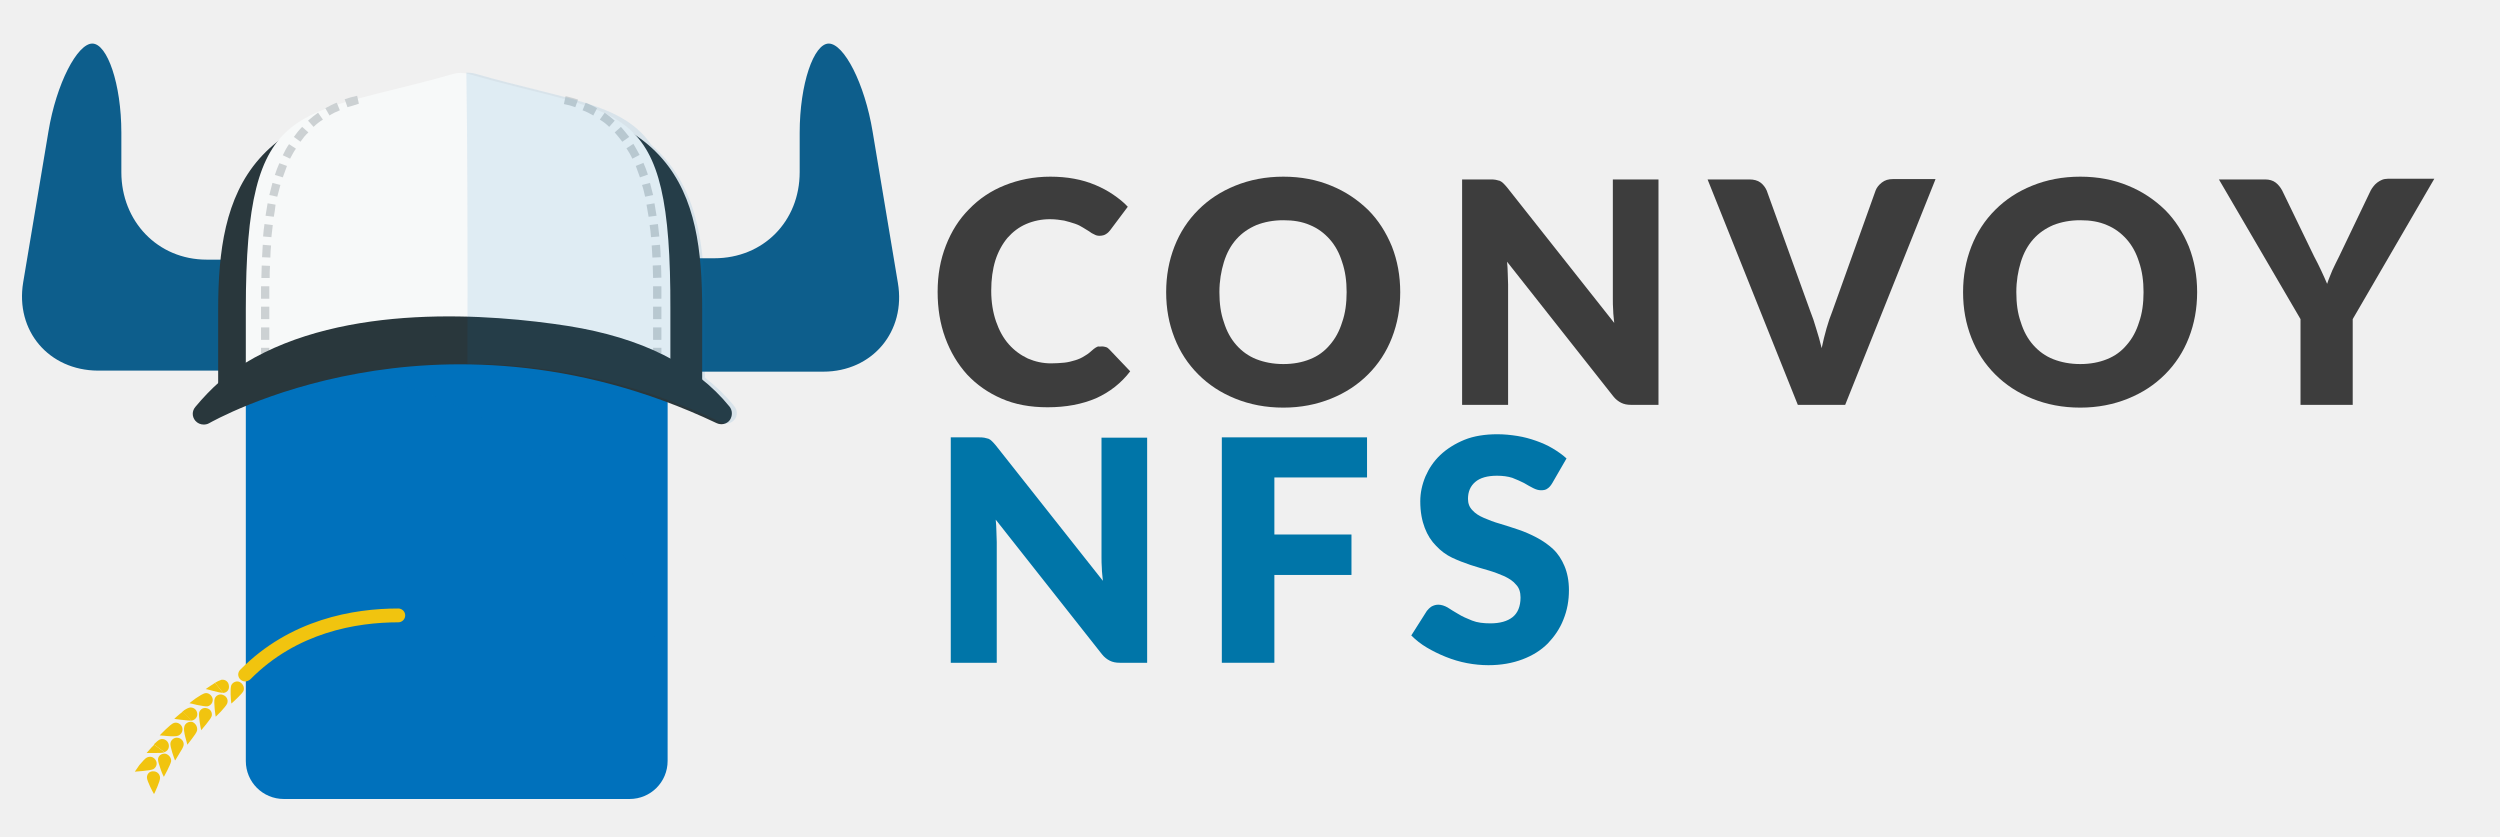
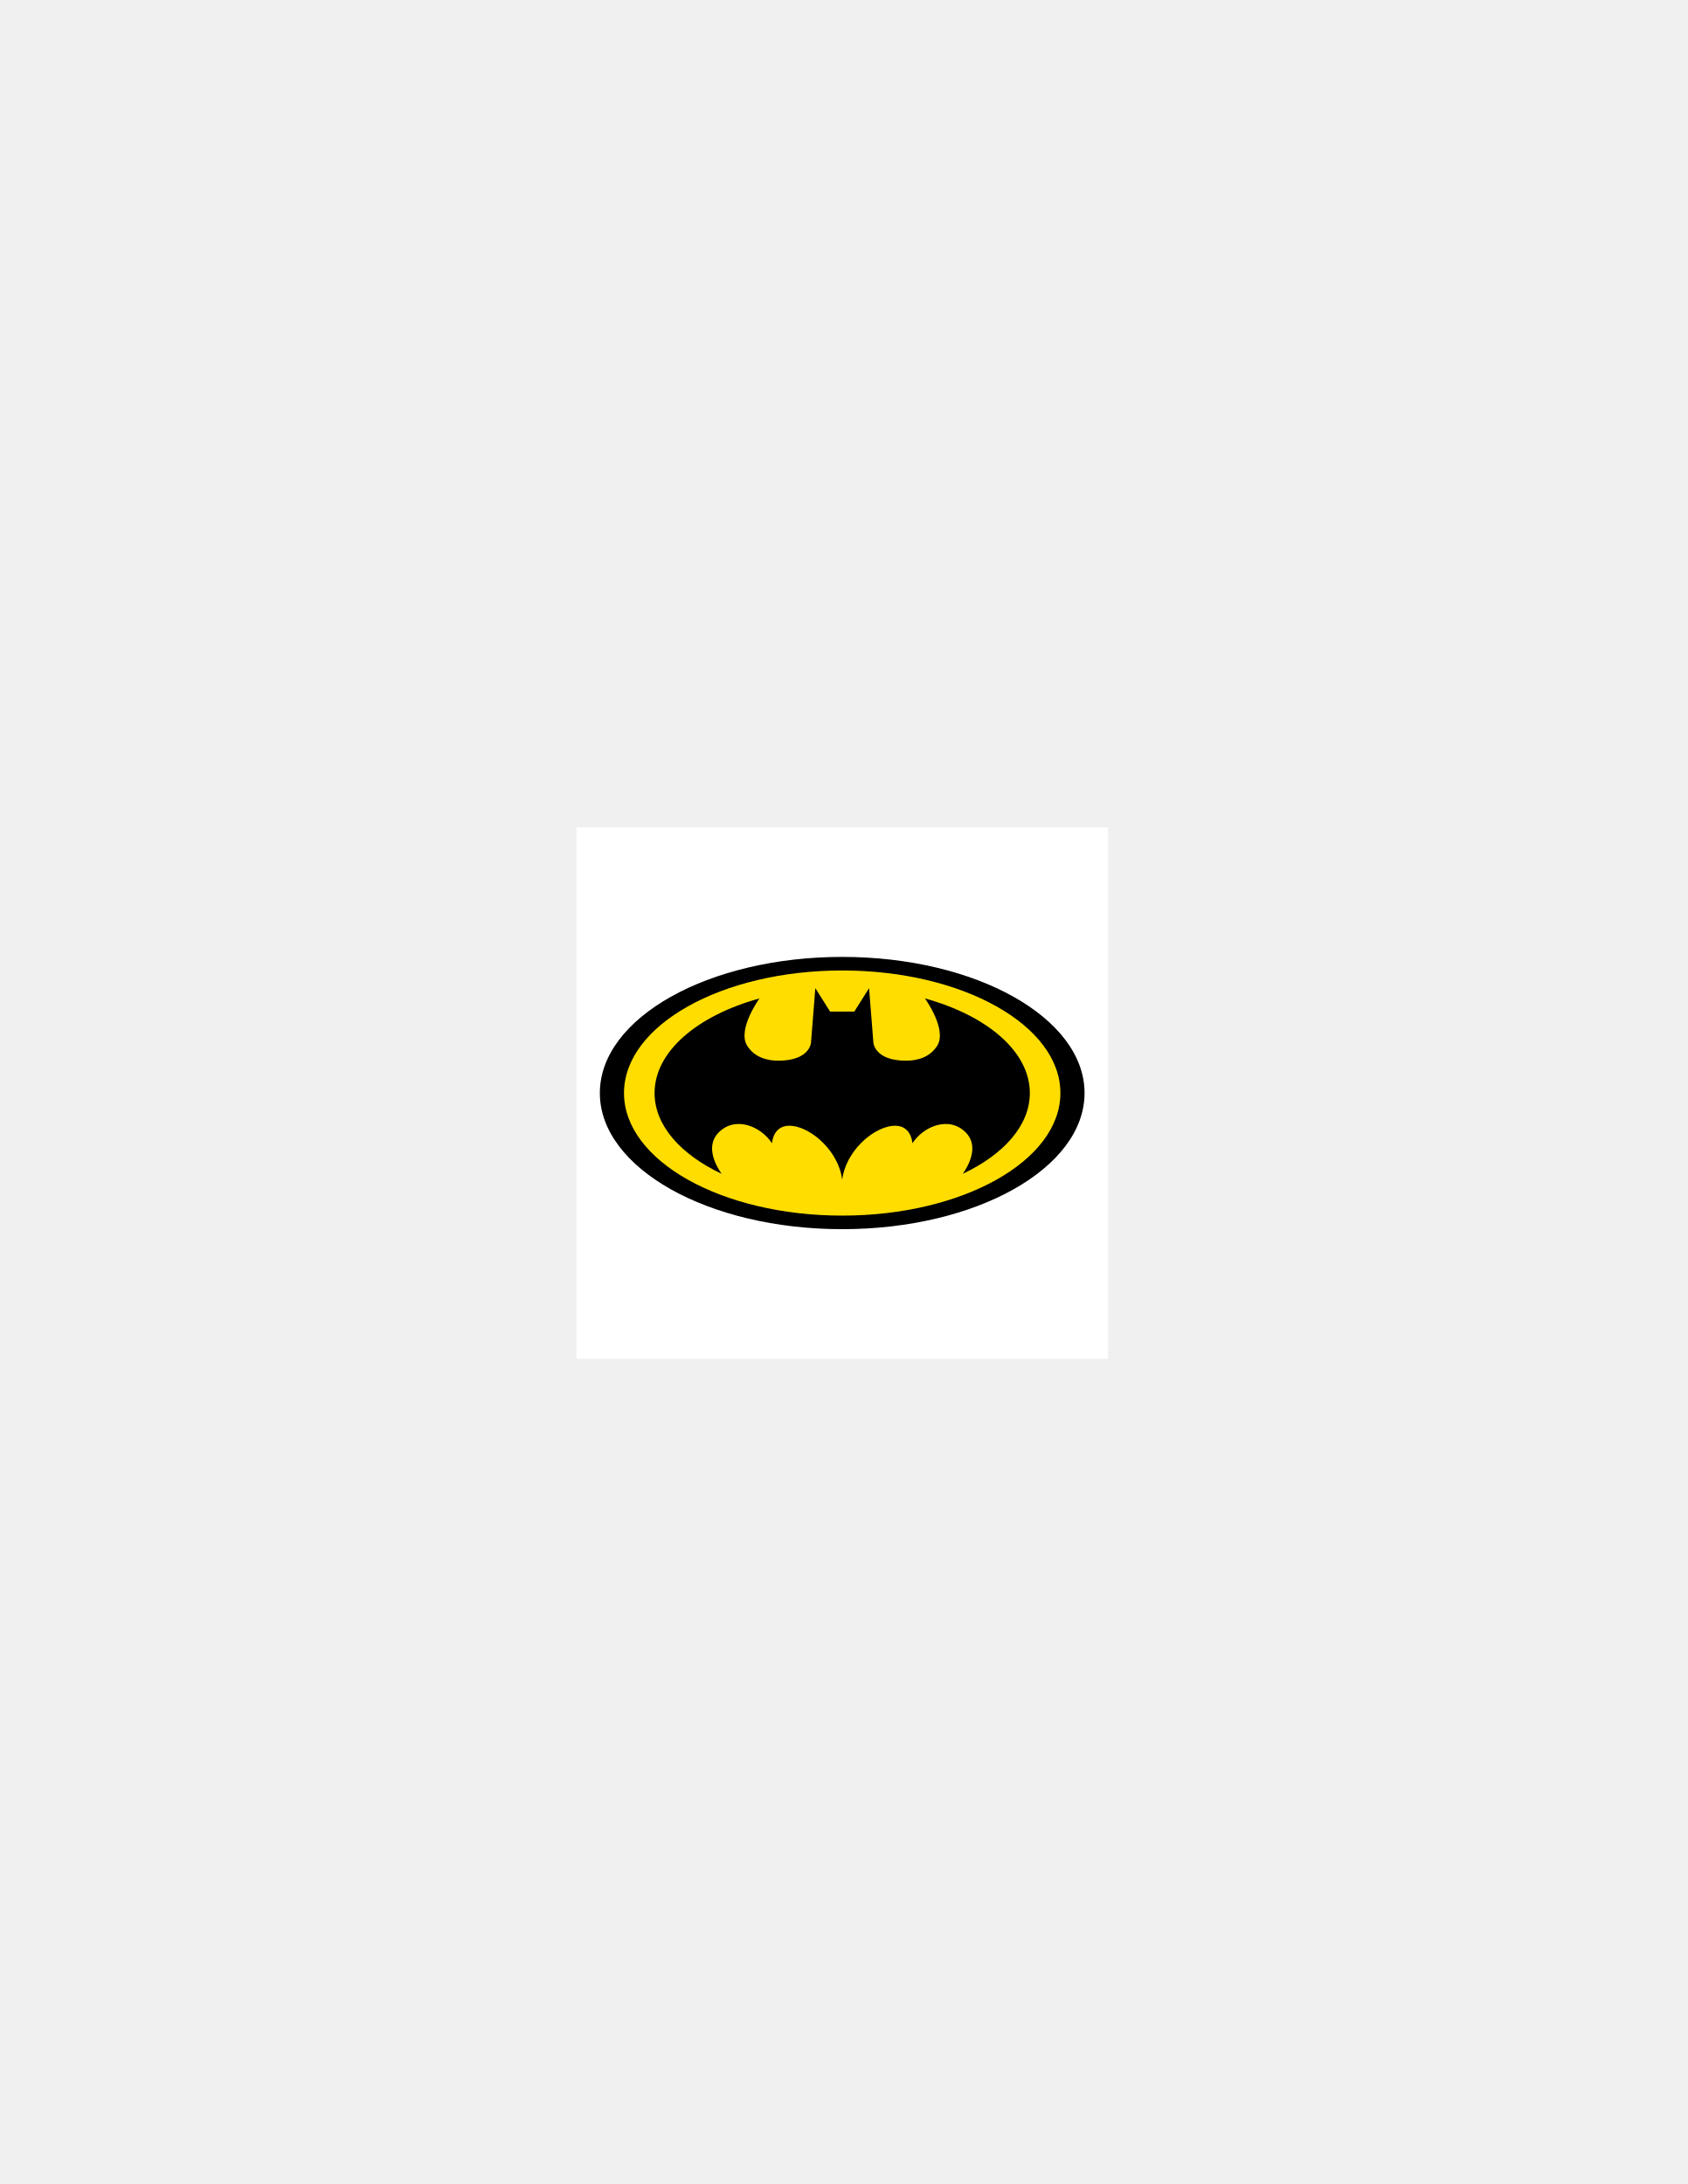
- <svg xmlns="http://www.w3.org/2000/svg" version="1.1" id="Layer_1" x="0px" y="0px" viewBox="0 0 723.1 241.9" style="enable-background:new 0 0 723.1 241.9;" xml:space="preserve">
-   <style type="text/css">
- 	.st0{fill:#FFFFFF;stroke:#3D3D3D;stroke-width:10;stroke-miterlimit:10;}
- 	.st1{fill:#FFFFFF;stroke:#E6E6E6;stroke-width:10;stroke-miterlimit:10;}
- 	.st2{fill:none;stroke:#E6E6E6;stroke-width:10;stroke-miterlimit:10;}
- 	.st3{fill:#3D3D3D;}
- 	.st4{fill:#FFFFFF;}
- 	.st5{fill:#F7C94A;}
- 	.st6{fill:#313131;}
- 	.st7{fill:#0D5E8C;}
- 	.st8{fill:#0071BC;}
- 	.st9{fill:none;stroke:#8B8B8B;stroke-width:6;stroke-miterlimit:10;stroke-dasharray:15,20,15,20,15,20;}
- 	.st10{fill:url(#SVGID_1_);}
- 	.st11{fill:#0075A8;}
- 	.st12{fill:none;stroke:#3D3D3D;stroke-width:10;stroke-miterlimit:10;}
- 	.st13{fill:none;stroke:#3D3D3D;stroke-width:5;stroke-miterlimit:10;stroke-dasharray:10,7,10,7,10,7;}
- 	.st14{fill:none;stroke:#F1C40F;stroke-width:6;stroke-miterlimit:10;stroke-dasharray:15,20,15,20,15,20;}
- 	.st15{fill:#29373C;}
- 	.st16{fill:#F7F9F9;}
- 	.st17{fill:#CCD1D3;}
- 	.st18{opacity:0.1;fill:#0071BC;}
- 	.st19{fill:none;stroke:#F1C40F;stroke-width:4;stroke-linecap:round;stroke-miterlimit:10;}
- 	.st20{fill:#F1C40F;}
- 	.st21{fill:none;stroke:#CCD1D3;stroke-width:2;stroke-miterlimit:10;stroke-dasharray:3,2,3,2,3,2;}
- 	.st22{fill:#CCCCCC;}
- 	.st23{fill:none;stroke:#CE242B;stroke-width:5;stroke-miterlimit:10;}
- 	.st24{fill:none;stroke:#CE242B;stroke-width:10;stroke-miterlimit:10;}
- 	.st25{fill:none;}
- 	.st26{fill:url(#SVGID_2_);}
- 	.st27{fill:url(#SVGID_3_);}
- 	.st28{fill:url(#SVGID_4_);}
- 	.st29{fill:url(#SVGID_5_);}
- 	.st30{fill:url(#SVGID_6_);}
- 	.st31{fill:url(#SVGID_7_);}
- 	.st32{fill:url(#SVGID_8_);}
- 	.st33{fill:url(#SVGID_9_);}
- 	.st34{fill:url(#SVGID_10_);}
- 	.st35{fill:url(#SVGID_11_);}
- 	.st36{fill:url(#SVGID_12_);}
- 	.st37{fill:url(#SVGID_13_);}
- 	.st38{fill:url(#SVGID_14_);}
- 	.st39{fill:url(#SVGID_15_);}
- 	.st40{fill:url(#SVGID_16_);}
- 	.st41{fill:url(#SVGID_17_);}
- 	.st42{fill:url(#SVGID_18_);}
- 	.st43{fill:url(#SVGID_19_);}
- 	.st44{fill:url(#SVGID_20_);}
- 	.st45{fill:url(#SVGID_21_);}
- 	.st46{fill:url(#SVGID_22_);}
- 	.st47{fill:url(#SVGID_23_);}
- 	.st48{fill:url(#SVGID_24_);}
- 	.st49{fill:url(#SVGID_25_);}
- 	.st50{fill:url(#SVGID_26_);}
- 	.st51{fill:none;stroke:#3D3D3D;stroke-width:7;stroke-miterlimit:10;}
- 	.st52{fill:url(#);stroke:#3D3D3D;stroke-width:7;stroke-miterlimit:10;}
- 	.st53{fill:#FFFFFF;stroke:#3D3D3D;stroke-width:7;stroke-miterlimit:10;}
- 	.st54{fill:#FFFFFF;stroke:#3D3D3D;stroke-width:5;stroke-miterlimit:10;}
- 	.st55{opacity:0.3;}
- 	.st56{fill:#8B8B8B;}
- 	.st57{fill:#FFFFFF;stroke:#3D3D3D;stroke-width:2;stroke-miterlimit:10;}
- 	.st58{fill:#2ECC71;}
- 	.st59{fill:none;stroke:#CCD1D3;stroke-miterlimit:10;stroke-dasharray:2,1,2,1,2,1;}
- 	.st60{fill:#A3ABAF;}
- 	.st61{fill:#3498DB;}
- 	.st62{fill:#2980B9;}
- 	.st63{fill:#E67E22;}
- 	.st64{fill:#D35401;}
- 	.st65{fill:#E49701;}
- 	.st66{fill:#EADF5A;}
- 	.st67{fill:#D7C320;}
- 	.st68{fill:#34495E;}
- 	.st69{fill:#2C3E50;}
- 	.st70{fill:#2B2B2B;}
- 	.st71{fill:#262626;}
- 	.st72{fill:#3A6F81;}
- 	.st73{fill:#356272;}
- 	.st74{fill:#00558B;}
- 	.st75{fill:#27AE60;}
- 	.st76{fill:#A5C63B;}
- 	.st77{fill:#8EB021;}
- 	.st78{fill:#ECF0F1;}
- 	.st79{fill:#BDC3C7;}
- 	.st80{fill:#95A5A6;}
- 	.st81{fill:#7F8C8D;}
- 	.st82{fill:#E74C3C;}
- 	.st83{fill:#C0392B;}
- 	.st84{fill:#F15354;}
- 	.st85{fill:#EA3738;}
- 	.st86{fill:#78C9CF;}
- 	.st87{fill:#389EA8;}
- 	.st88{fill:#2D8490;}
- 	.st89{fill:#1A6470;}
- 	.st90{fill:#21364A;}
- 	.st91{fill:#040B15;}
- 	.st92{fill:#99A3A8;}
- 	.st93{fill:#66767C;}
- 	.st94{fill:#334851;}
- 	.st95{fill:#5C686F;}
- 	.st96{fill:#0A141A;}
- 	.st97{fill:none;stroke:#F1C40F;stroke-width:2;stroke-miterlimit:10;}
- 	.st98{fill:none;stroke:#D35401;stroke-width:5;stroke-linecap:round;stroke-linejoin:round;stroke-miterlimit:10;}
- 	.st99{fill:#E6E6E6;}
- 	.st100{fill:#006BB7;}
- 	.st101{fill:#E5F1F8;}
- 	.st102{fill:#0C5988;}
- 	.st103{fill:#25343A;}
- 	.st104{fill:#DEEBF2;}
- 	.st105{fill:#B7C5CD;}
- </style>
+ <svg xmlns="http://www.w3.org/2000/svg" version="1.1" id="Layer_1" x="0px" y="0px" width="612px" height="792px" viewBox="0 0 612 792" enable-background="new 0 0 612 792" xml:space="preserve">
  <g>
-     <path class="st3" d="M318.8,100.2c0.4,0,0.7,0.1,1.1,0.2c0.4,0.1,0.7,0.4,1,0.7l6,6.3c-2.6,3.4-5.9,6-9.9,7.8   c-4,1.7-8.6,2.6-14,2.6c-5,0-9.4-0.8-13.3-2.5c-3.9-1.7-7.2-4-10-7c-2.7-3-4.8-6.5-6.3-10.6s-2.2-8.5-2.2-13.3   c0-4.9,0.8-9.3,2.4-13.4c1.6-4.1,3.8-7.6,6.7-10.5c2.9-3,6.3-5.3,10.3-6.9c4-1.6,8.4-2.5,13.2-2.5c2.4,0,4.8,0.2,6.9,0.6   c2.2,0.4,4.2,1,6.1,1.8c1.9,0.8,3.6,1.7,5.2,2.8c1.6,1.1,3,2.2,4.2,3.5l-5.1,6.8c-0.3,0.4-0.7,0.8-1.2,1.1   c-0.4,0.3-1.1,0.5-1.9,0.5c-0.5,0-1-0.1-1.5-0.4c-0.5-0.2-1-0.5-1.5-0.9c-0.5-0.3-1.1-0.7-1.8-1.1c-0.6-0.4-1.4-0.8-2.3-1.1   c-0.9-0.3-1.9-0.6-3.1-0.9c-1.2-0.2-2.6-0.4-4.1-0.4c-2.5,0-4.8,0.5-6.9,1.4c-2.1,0.9-3.9,2.3-5.4,4c-1.5,1.8-2.7,4-3.5,6.5   c-0.8,2.6-1.2,5.5-1.2,8.8c0,3.3,0.5,6.3,1.4,8.9c0.9,2.6,2.1,4.8,3.7,6.6c1.6,1.8,3.4,3.1,5.5,4.1c2.1,0.9,4.3,1.4,6.7,1.4   c1.4,0,2.6-0.1,3.8-0.2c1.1-0.1,2.2-0.4,3.2-0.7c1-0.3,1.9-0.7,2.8-1.3c0.9-0.5,1.7-1.2,2.6-2c0.4-0.3,0.7-0.5,1.2-0.7   C318,100.3,318.4,100.2,318.8,100.2z" />
-     <path class="st3" d="M405,84.5c0,4.7-0.8,9.1-2.4,13.2c-1.6,4.1-3.9,7.6-6.9,10.6s-6.5,5.3-10.7,7s-8.8,2.6-13.8,2.6   c-5.1,0-9.7-0.9-13.9-2.6c-4.2-1.7-7.7-4-10.7-7c-3-3-5.3-6.5-6.9-10.6c-1.6-4.1-2.4-8.4-2.4-13.2c0-4.7,0.8-9.1,2.4-13.2   c1.6-4.1,3.9-7.6,6.9-10.6c3-3,6.5-5.3,10.7-7c4.2-1.7,8.8-2.6,13.9-2.6c5.1,0,9.7,0.9,13.8,2.6c4.2,1.7,7.7,4.1,10.7,7   c3,3,5.2,6.5,6.9,10.6C404.2,75.4,405,79.8,405,84.5z M389.5,84.5c0-3.2-0.4-6.1-1.3-8.7c-0.8-2.6-2-4.8-3.6-6.6   c-1.6-1.8-3.5-3.2-5.7-4.1c-2.3-1-4.8-1.4-7.7-1.4c-2.9,0-5.5,0.5-7.8,1.4c-2.3,1-4.2,2.3-5.8,4.1c-1.6,1.8-2.8,4-3.6,6.6   c-0.8,2.6-1.3,5.5-1.3,8.7c0,3.3,0.4,6.2,1.3,8.7c0.8,2.6,2,4.8,3.6,6.6c1.6,1.8,3.5,3.2,5.8,4.1c2.3,0.9,4.9,1.4,7.8,1.4   c2.9,0,5.5-0.5,7.7-1.4c2.3-0.9,4.2-2.3,5.7-4.1c1.6-1.8,2.8-4,3.6-6.6C389.1,90.7,389.5,87.7,389.5,84.5z" />
-     <path class="st3" d="M479.7,51.9v65.2h-7.9c-1.2,0-2.1-0.2-2.9-0.6c-0.8-0.4-1.6-1-2.3-1.9l-30.7-38.9c0.1,1.2,0.2,2.3,0.2,3.4   c0,1.1,0.1,2.1,0.1,3.1v34.9h-13.3V51.9h8c0.7,0,1.2,0,1.7,0.1c0.4,0.1,0.9,0.2,1.2,0.3c0.4,0.2,0.7,0.4,1,0.7   c0.3,0.3,0.7,0.7,1.1,1.2l31,39.2c-0.1-1.3-0.3-2.5-0.3-3.6c-0.1-1.2-0.1-2.3-0.1-3.3V51.9H479.7z" />
-     <path class="st3" d="M559.8,51.9l-26.1,65.2H520l-26.1-65.2H506c1.3,0,2.4,0.3,3.2,0.9s1.4,1.4,1.8,2.3l12.6,34.9   c0.6,1.5,1.2,3.2,1.7,5c0.6,1.8,1.1,3.7,1.6,5.7c0.4-2,0.9-3.9,1.4-5.7c0.5-1.8,1.1-3.5,1.7-5l12.5-34.9c0.3-0.8,0.9-1.6,1.8-2.3   c0.9-0.7,1.9-1,3.2-1H559.8z" />
-     <path class="st3" d="M635.5,84.5c0,4.7-0.8,9.1-2.4,13.2c-1.6,4.1-3.9,7.6-6.9,10.6c-3,3-6.5,5.3-10.7,7s-8.8,2.6-13.8,2.6   c-5.1,0-9.7-0.9-13.9-2.6c-4.2-1.7-7.7-4-10.7-7c-3-3-5.3-6.5-6.9-10.6c-1.6-4.1-2.4-8.4-2.4-13.2c0-4.7,0.8-9.1,2.4-13.2   c1.6-4.1,3.9-7.6,6.9-10.6c3-3,6.5-5.3,10.7-7c4.2-1.7,8.8-2.6,13.9-2.6c5.1,0,9.7,0.9,13.8,2.6c4.2,1.7,7.7,4.1,10.7,7   c3,3,5.2,6.5,6.9,10.6C634.7,75.4,635.5,79.8,635.5,84.5z M620,84.5c0-3.2-0.4-6.1-1.3-8.7c-0.8-2.6-2-4.8-3.6-6.6   c-1.6-1.8-3.5-3.2-5.7-4.1c-2.3-1-4.8-1.4-7.7-1.4c-2.9,0-5.5,0.5-7.8,1.4c-2.3,1-4.2,2.3-5.8,4.1c-1.6,1.8-2.8,4-3.6,6.6   c-0.8,2.6-1.3,5.5-1.3,8.7c0,3.3,0.4,6.2,1.3,8.7c0.8,2.6,2,4.8,3.6,6.6c1.6,1.8,3.5,3.2,5.8,4.1c2.3,0.9,4.9,1.4,7.8,1.4   c2.9,0,5.5-0.5,7.7-1.4c2.3-0.9,4.2-2.3,5.7-4.1c1.6-1.8,2.8-4,3.6-6.6C619.6,90.7,620,87.7,620,84.5z" />
-     <path class="st3" d="M680.5,92.3v24.8h-15.1V92.3l-23.6-40.4h13.3c1.3,0,2.3,0.3,3.1,0.9c0.8,0.6,1.4,1.4,1.9,2.3l9.2,19   c0.8,1.5,1.5,2.9,2.1,4.2c0.6,1.3,1.2,2.6,1.7,3.8c0.4-1.3,1-2.6,1.5-3.9c0.6-1.3,1.3-2.7,2-4.1l9.1-19c0.2-0.4,0.5-0.8,0.8-1.2   c0.3-0.4,0.6-0.7,1.1-1.1c0.4-0.3,0.9-0.6,1.4-0.8c0.5-0.2,1.1-0.3,1.7-0.3h13.4L680.5,92.3z" />
-     <path class="st11" d="M331.8,126.5v65.2h-7.9c-1.2,0-2.1-0.2-2.9-0.6c-0.8-0.4-1.6-1-2.3-1.9l-30.7-38.9c0.1,1.2,0.2,2.3,0.2,3.4   c0,1.1,0.1,2.1,0.1,3.1v34.9h-13.3v-65.2h8c0.7,0,1.2,0,1.7,0.1c0.4,0.1,0.9,0.2,1.2,0.3s0.7,0.4,1,0.7c0.3,0.3,0.7,0.7,1.1,1.2   l31,39.2c-0.1-1.3-0.3-2.5-0.3-3.6c-0.1-1.2-0.1-2.3-0.1-3.3v-34.5H331.8z" />
-     <path class="st11" d="M368.6,138.1v16.5h22.3v11.7h-22.3v25.4h-15.2v-65.2h42v11.6H368.6z" />
-     <path class="st11" d="M449,139.7c-0.4,0.7-0.9,1.3-1.4,1.6c-0.5,0.4-1.1,0.5-1.9,0.5c-0.7,0-1.4-0.2-2.2-0.6   c-0.8-0.4-1.7-0.9-2.7-1.5c-1-0.5-2.1-1-3.4-1.5c-1.3-0.4-2.7-0.6-4.4-0.6c-2.8,0-4.9,0.6-6.3,1.8c-1.4,1.2-2.1,2.8-2.1,4.9   c0,1.3,0.4,2.4,1.3,3.3c0.8,0.9,1.9,1.6,3.3,2.2c1.4,0.6,2.9,1.2,4.7,1.7c1.7,0.5,3.5,1.1,5.3,1.7c1.8,0.6,3.6,1.4,5.3,2.3   c1.7,0.9,3.3,2,4.7,3.3c1.4,1.3,2.5,3,3.3,4.9c0.8,1.9,1.3,4.2,1.3,7c0,3-0.5,5.8-1.6,8.5c-1,2.6-2.6,4.9-4.5,6.9   c-2,2-4.4,3.5-7.3,4.6c-2.9,1.1-6.2,1.7-9.9,1.7c-2,0-4.1-0.2-6.2-0.6c-2.1-0.4-4.1-1-6.1-1.8c-2-0.8-3.8-1.7-5.5-2.7   c-1.7-1-3.2-2.2-4.5-3.5l4.5-7.1c0.4-0.5,0.8-0.9,1.4-1.3c0.6-0.3,1.2-0.5,1.9-0.5c0.9,0,1.8,0.3,2.7,0.8c0.9,0.6,1.9,1.2,3.1,1.9   c1.1,0.7,2.5,1.3,4,1.9c1.5,0.6,3.3,0.8,5.3,0.8c2.7,0,4.9-0.6,6.4-1.8c1.5-1.2,2.3-3.1,2.3-5.7c0-1.5-0.4-2.8-1.3-3.7   c-0.8-1-1.9-1.7-3.3-2.4c-1.4-0.6-2.9-1.2-4.6-1.7c-1.7-0.5-3.5-1-5.3-1.6c-1.8-0.6-3.6-1.3-5.3-2.1c-1.7-0.8-3.3-2-4.6-3.4   c-1.4-1.4-2.5-3.1-3.3-5.2c-0.8-2.1-1.3-4.6-1.3-7.7c0-2.4,0.5-4.8,1.5-7.2c1-2.3,2.4-4.4,4.3-6.2c1.9-1.8,4.3-3.3,7-4.4   s6-1.6,9.5-1.6c2,0,3.9,0.2,5.8,0.5c1.9,0.3,3.7,0.8,5.4,1.4c1.7,0.6,3.3,1.3,4.8,2.2c1.5,0.9,2.8,1.8,4,2.9L449,139.7z" />
-   </g>
-   <g>
-     <g>
-       <path class="st7" d="M259.7,81.8l-7.3-43.7c-2.3-14-8.3-25.5-12.7-25.5c-4.3,0-8.4,11.6-8.4,25.8v11.4c0,14.2-10.5,24.9-24.7,24.9    h-11.4c-0.8,0-1.9,1-4.5,1v31.4c2.6,0,3.7,0.4,4.5,0.4h42.9C252.4,107.5,262.1,95.8,259.7,81.8z" />
-     </g>
-     <g>
-       <path class="st7" d="M6.7,81.7L14,38.1c2.3-14,8.4-25.5,12.7-25.5s8.4,11.6,8.4,25.8v11.4c0,14.2,10.5,25.3,24.7,25.3h11.4    c0.8,0,1.9,0.5,2.9,0.6v31.4c-1,0-2.1,0.1-2.9,0.1H28.3C14.1,107.1,4.4,95.7,6.7,81.7z" />
-     </g>
-     <path class="st8" d="M193.1,220.1c0,6.1-4.9,11-11,11h-100c-6.1,0-11-4.9-11-11v-165c0-6.1,4.9-11,11-11h100c6.1,0,11,4.9,11,11   V220.1z" />
-     <g>
-       <path class="st15" d="M76.2,106.8c26.2-15.9,64.7-12.8,85.3-9.6c19,3,31.6,9.9,41.6,20.7V89.6c0-34.1-7.3-61.7-70-61.7    c-61.7,0-70,27.6-70,61.7v28.5C66.1,113.6,71.2,109.8,76.2,106.8z" />
-     </g>
-     <path class="st16" d="M135.5,21.4c-1.3-0.4-3.2-0.4-4.5,0c-45.2,13-59.9,5.9-59.9,68.1v20.5c0-0.5,1.5-1.1,2.3-1.6l-1.1,1.6   c16.6-12.2,41-14.9,60.7-15.4c19.7,0.5,44.2,3.2,60.7,15.4l-1.6-1.6c0.8,0.5,1.8,1,1.8,1.6V89.6C194.1,27.4,180.7,34.4,135.5,21.4z   " />
-     <path class="st17" d="M191.3,102.3h-2.4v-1.7h2.4V102.3z M191.3,98.3h-2.4v-3.6h2.4V98.3z M191.3,92.3h-2.4l0-3.6h2.4L191.3,92.3z    M188.9,86.4c0-1.2,0-2.4,0-3.6l2.4,0c0,1.2,0,2.4,0,3.6L188.9,86.4z M188.9,80.4c0-1.2-0.1-2.4-0.1-3.6l2.4-0.1   c0,1.2,0.1,2.4,0.1,3.6L188.9,80.4z M188.7,74.5c-0.1-1.2-0.1-2.4-0.2-3.5l2.4-0.2c0.1,1.2,0.2,2.4,0.2,3.6L188.7,74.5z    M188.3,68.6c-0.1-1.2-0.2-2.4-0.4-3.5l2.4-0.3c0.1,1.2,0.3,2.4,0.4,3.6L188.3,68.6z M187.6,62.7c-0.2-1.2-0.4-2.3-0.6-3.5l2.3-0.4   c0.2,1.2,0.4,2.4,0.6,3.6L187.6,62.7z M186.6,56.9c-0.3-1.2-0.5-2.3-0.9-3.4l2.3-0.6c0.3,1.1,0.6,2.3,0.9,3.5L186.6,56.9z    M185.1,51.3c-0.4-1.1-0.8-2.2-1.2-3.3l2.2-0.9c0.5,1.1,0.9,2.2,1.3,3.4L185.1,51.3z M182.9,45.9c-0.5-1.1-1.1-2.1-1.7-3l2-1.3   c0.6,1,1.2,2.1,1.8,3.2L182.9,45.9z M180,41c-0.7-0.9-1.4-1.8-2.2-2.7l1.8-1.6c0.8,0.9,1.6,1.9,2.4,2.9L180,41z M176.2,36.7   c-0.8-0.8-1.7-1.5-2.7-2.1l1.4-2c1,0.7,2,1.5,2.9,2.3L176.2,36.7z M171.6,33.4c-1-0.6-2-1.1-3.1-1.5l0.9-2.2c1.2,0.5,2.3,1,3.3,1.6   L171.6,33.4z M166.4,31c-1.1-0.4-2.2-0.7-3.3-0.9l0.5-2.3c1.2,0.3,2.4,0.6,3.6,1L166.4,31z" />
-     <path class="st17" d="M77.9,102.3h-2.4v-1.7h2.4V102.3z M77.9,98.3h-2.4v-3.6h2.4V98.3z M77.9,92.3h-2.4l0-3.6l2.4,0L77.9,92.3z    M77.9,86.4l-2.4,0c0-1.2,0-2.4,0-3.6l2.4,0C77.9,84,77.9,85.2,77.9,86.4z M78,80.4l-2.4,0c0-1.2,0.1-2.4,0.1-3.6l2.4,0.1   C78,78,78,79.2,78,80.4z M78.2,74.5l-2.4-0.1c0.1-1.2,0.1-2.4,0.2-3.6l2.4,0.2C78.3,72.1,78.2,73.3,78.2,74.5z M78.5,68.6l-2.4-0.2   c0.1-1.2,0.2-2.4,0.4-3.6l2.4,0.3C78.8,66.2,78.6,67.4,78.5,68.6z M79.2,62.7l-2.4-0.3c0.2-1.2,0.4-2.4,0.6-3.6l2.3,0.4   C79.6,60.4,79.4,61.5,79.2,62.7z M80.2,56.9l-2.3-0.5c0.3-1.2,0.6-2.4,0.9-3.5l2.3,0.6C80.8,54.6,80.5,55.8,80.2,56.9z M81.8,51.3   l-2.3-0.7c0.4-1.2,0.8-2.3,1.3-3.4L83,48C82.6,49.1,82.2,50.2,81.8,51.3z M83.9,45.9l-2.1-1c0.5-1.1,1.1-2.2,1.8-3.2l2,1.3   C85,43.8,84.5,44.8,83.9,45.9z M86.9,41l-1.9-1.4c0.7-1,1.5-2,2.4-2.9l1.8,1.6C88.3,39.1,87.6,40,86.9,41z M90.7,36.7l-1.6-1.8   c0.9-0.8,1.9-1.6,2.9-2.3l1.4,2C92.4,35.2,91.5,35.9,90.7,36.7z M95.3,33.4l-1.2-2.1c1.1-0.6,2.2-1.2,3.3-1.6l0.9,2.2   C97.3,32.3,96.2,32.8,95.3,33.4z M100.5,31l-0.8-2.3c1.1-0.4,2.3-0.7,3.6-1l0.5,2.3C102.7,30.4,101.5,30.7,100.5,31z" />
-     <path class="st18" d="M81.3,105.7c0,0,111.8,0.3,111.8,111.5V106.6C193.1,106.6,140.8,82.2,81.3,105.7z" />
-     <path class="st20" d="M70.9,197.1c-0.5,0-1-0.2-1.4-0.6c-0.8-0.8-0.8-2,0-2.8c14.4-14.6,32.8-17.7,45.7-17.7c1.1,0,2,0.9,2,2   s-0.9,2-2,2c-12.1,0-29.4,2.9-42.8,16.5C71.9,196.9,71.4,197.1,70.9,197.1z" />
-     <path class="st15" d="M211,117.6c-9.8-12.1-25.4-19.9-46.6-23.3c-22.5-3.5-64.6-6.8-93.5,10.7c-5.2,3.1-9.9,7.3-14.4,12.7   c-1,1.2-1,2.8,0,4c0.6,0.7,1.5,1.1,2.4,1.1c0.5,0,1.1-0.1,1.6-0.4c0.2-0.1,16.9-9.7,43.2-14.4c24.3-4.4,61.9-5.4,103.6,14.4   c1.3,0.6,2.9,0.3,3.8-0.9C211.9,120.3,211.9,118.7,211,117.6z" />
-     <g>
-       <g>
-         <path class="st20" d="M70.4,199.9c-0.4,0.8-3.1,3.3-3.5,3.6l0-0.1c-0.1-0.6-0.4-4.3,0-5.2c0.4-0.9,1.6-1.4,2.5-0.9     C70.4,197.9,70.8,199,70.4,199.9z M64.7,200.4c-0.1,0-0.1,0-0.2,0l-2.3-2.9c0.8-0.5,1.6-0.8,1.9-0.9c1.1-0.1,2,0.6,2.1,1.7     C66.4,199.4,65.7,200.3,64.7,200.4z" />
-       </g>
-       <g>
-         <path class="st20" d="M60,204.3c1-0.2,1.7-1.2,1.5-2.2c-0.2-1-1.2-1.8-2.2-1.6c-0.5,0.1-1.7,0.8-2.7,1.5c-1,0.7-1.8,1.4-1.8,1.4     s1.1,0.2,2.2,0.5C58.2,204.1,59.5,204.4,60,204.3z M59.5,199.3c0,0,1.4-1,2.7-1.8l2.3,2.9c-0.6,0-1.9-0.3-3-0.6     C60.5,199.5,59.5,199.3,59.5,199.3z M61.2,207.2c-0.3,0.9-2.7,3.6-3,4l0,0c-0.2-0.6-0.8-4.1-0.6-5.1c0.3-1,1.3-1.6,2.4-1.2     C61,205.2,61.5,206.3,61.2,207.2z M65.7,203.5c-0.2,0.5-1,1.4-1.8,2.3c-0.8,0.8-1.5,1.5-1.5,1.5s-0.2-1-0.3-2.2     c-0.1-1.2-0.2-2.5,0-3c0.3-1,1.5-1.5,2.4-1.1C65.6,201.4,66.1,202.5,65.7,203.5z M55.6,208.4c-0.1,0-0.1,0-0.2,0l-2.6-2.6     c0.7-0.6,1.5-1,1.9-1.1c1-0.3,2.1,0.4,2.3,1.4C57.3,207.2,56.6,208.1,55.6,208.4z" />
-       </g>
-       <g>
-         <path class="st20" d="M51.5,212.8c1-0.4,1.5-1.4,1.2-2.4c-0.3-1-1.4-1.6-2.4-1.3c-1,0.3-4.1,3.6-4.1,3.6s1.1,0.1,2.3,0.2     C49.7,213,51,213,51.5,212.8z M50.4,207.9c0,0,1.3-1.2,2.5-2.1l2.6,2.6c-0.6,0.1-1.9-0.1-3-0.2C51.3,208.1,50.4,207.9,50.4,207.9     z M53.1,215.6c-0.1,0.5-0.6,1.4-1.2,2.3c-0.5,0.9-1.1,1.8-1.2,2l-0.1,0c-0.2-0.5-1.5-4-1.3-5c0.2-1,1.2-1.7,2.2-1.5     C52.6,213.6,53.3,214.6,53.1,215.6z M57,211.3c-0.1,0.5-0.8,1.5-1.5,2.4c-0.7,0.9-1.3,1.7-1.3,1.7s-0.3-1-0.6-2.2     c-0.3-1.2-0.5-2.4-0.3-3c0.2-1,1.3-1.6,2.3-1.4C56.6,209.2,57.2,210.3,57,211.3z M47.7,217.5c0,0-0.1,0-0.2,0l-3-2.2     c0.7-0.7,1.3-1.2,1.7-1.4c1-0.4,2.1,0.1,2.5,1.1C49.1,216,48.7,217.1,47.7,217.5z" />
-       </g>
-       <g>
-         <path class="st20" d="M44.3,222.5c0.9-0.5,1.3-1.6,0.8-2.5c-0.5-1-1.6-1.4-2.6-0.9c-0.5,0.2-1.4,1.3-2.2,2.2     c-0.7,1-1.3,1.9-1.3,1.9s1.1-0.1,2.3-0.2C42.5,222.9,43.8,222.7,44.3,222.5z M42.4,217.8c0,0,0.3-0.3,0.7-0.8     c0.4-0.5,1-1.1,1.5-1.6l3,2.2c-0.6,0.2-1.9,0.2-3,0.2C43.4,217.8,42.4,217.8,42.4,217.8z M46.3,225c0,1-1.5,4.2-1.7,4.6l-0.1,0     c-0.3-0.5-2-3.7-2-4.7c0-1.1,0.8-1.9,1.9-1.8C45.5,223.1,46.3,224,46.3,225z M49.5,220.2c-0.1,0.5-0.6,1.6-1.1,2.6     c-0.5,1-1,1.9-1,1.9s-0.5-0.9-0.9-2.1c-0.4-1.1-0.8-2.4-0.8-2.9c0-1.1,1-1.8,2.1-1.7C48.8,218.2,49.6,219.2,49.5,220.2z" />
-       </g>
-     </g>
-     <path class="st18" d="M212.4,117.5c-2.4-3-5.3-5.8-8.5-8.3V89.5c0-19.1-2.3-36.2-15.5-47.6c-8.4-12.2-24.2-12.9-51-20.6   c-0.7-0.2-1.6-0.3-2.5-0.3c0.3,18.5,0.4,56.9,0.3,84.2c21.1,0.1,46.4,4.1,73.5,17c1.3,0.6,2.9,0.3,3.8-0.9   C213.4,120.2,213.3,118.6,212.4,117.5z" />
+     <polygon fill-rule="evenodd" clip-rule="evenodd" fill="#FFFFFF" points="209,300 401.756,300 401.756,492.756 209,492.756    209,300  " />
+     <path d="M305.378,347.01c48.53,0,87.874,22.104,87.874,49.368c0,27.265-39.344,49.367-87.874,49.367   c-48.531,0-87.874-22.103-87.874-49.367C217.504,369.114,256.847,347.01,305.378,347.01L305.378,347.01z" />
+     <path fill="#FFDD00" d="M335.381,362.068c0,0,8.182,11.324,4.426,17.192c-2.754,4.305-7.377,5.384-11.266,5.384   c-11.438,0-11.85-6.506-11.85-6.506l-1.571-19.8l-5.343,8.486h-8.8l-5.343-8.486l-1.571,19.8c0,0-0.413,6.506-11.851,6.506   c-3.888,0-8.51-1.08-11.265-5.384c-3.756-5.869,4.426-17.192,4.426-17.192c-22.527,6.229-38.03,19.251-38.03,34.31   c0,11.756,9.451,22.27,24.313,29.281c-1.76-2.483-6.095-9.704-1.222-14.834c5.972-6.285,15.4-2.513,19.486,3.772   c0,0,0.314-7.229,7.543-6.285c7.229,0.941,16.657,9.429,17.914,19.484c1.257-10.056,10.686-18.543,17.914-19.484   c7.229-0.944,7.543,6.285,7.543,6.285c4.086-6.285,13.515-10.058,19.487-3.772c4.872,5.13,0.537,12.351-1.223,14.834   c14.862-7.012,24.313-17.525,24.313-29.281C373.411,381.32,357.907,368.298,335.381,362.068L335.381,362.068z M305.378,351.931   c43.694,0,79.116,19.9,79.116,44.447s-35.422,44.448-79.116,44.448c-43.695,0-79.118-19.901-79.118-44.448   S261.683,351.931,305.378,351.931L305.378,351.931z" />
  </g>
</svg>
